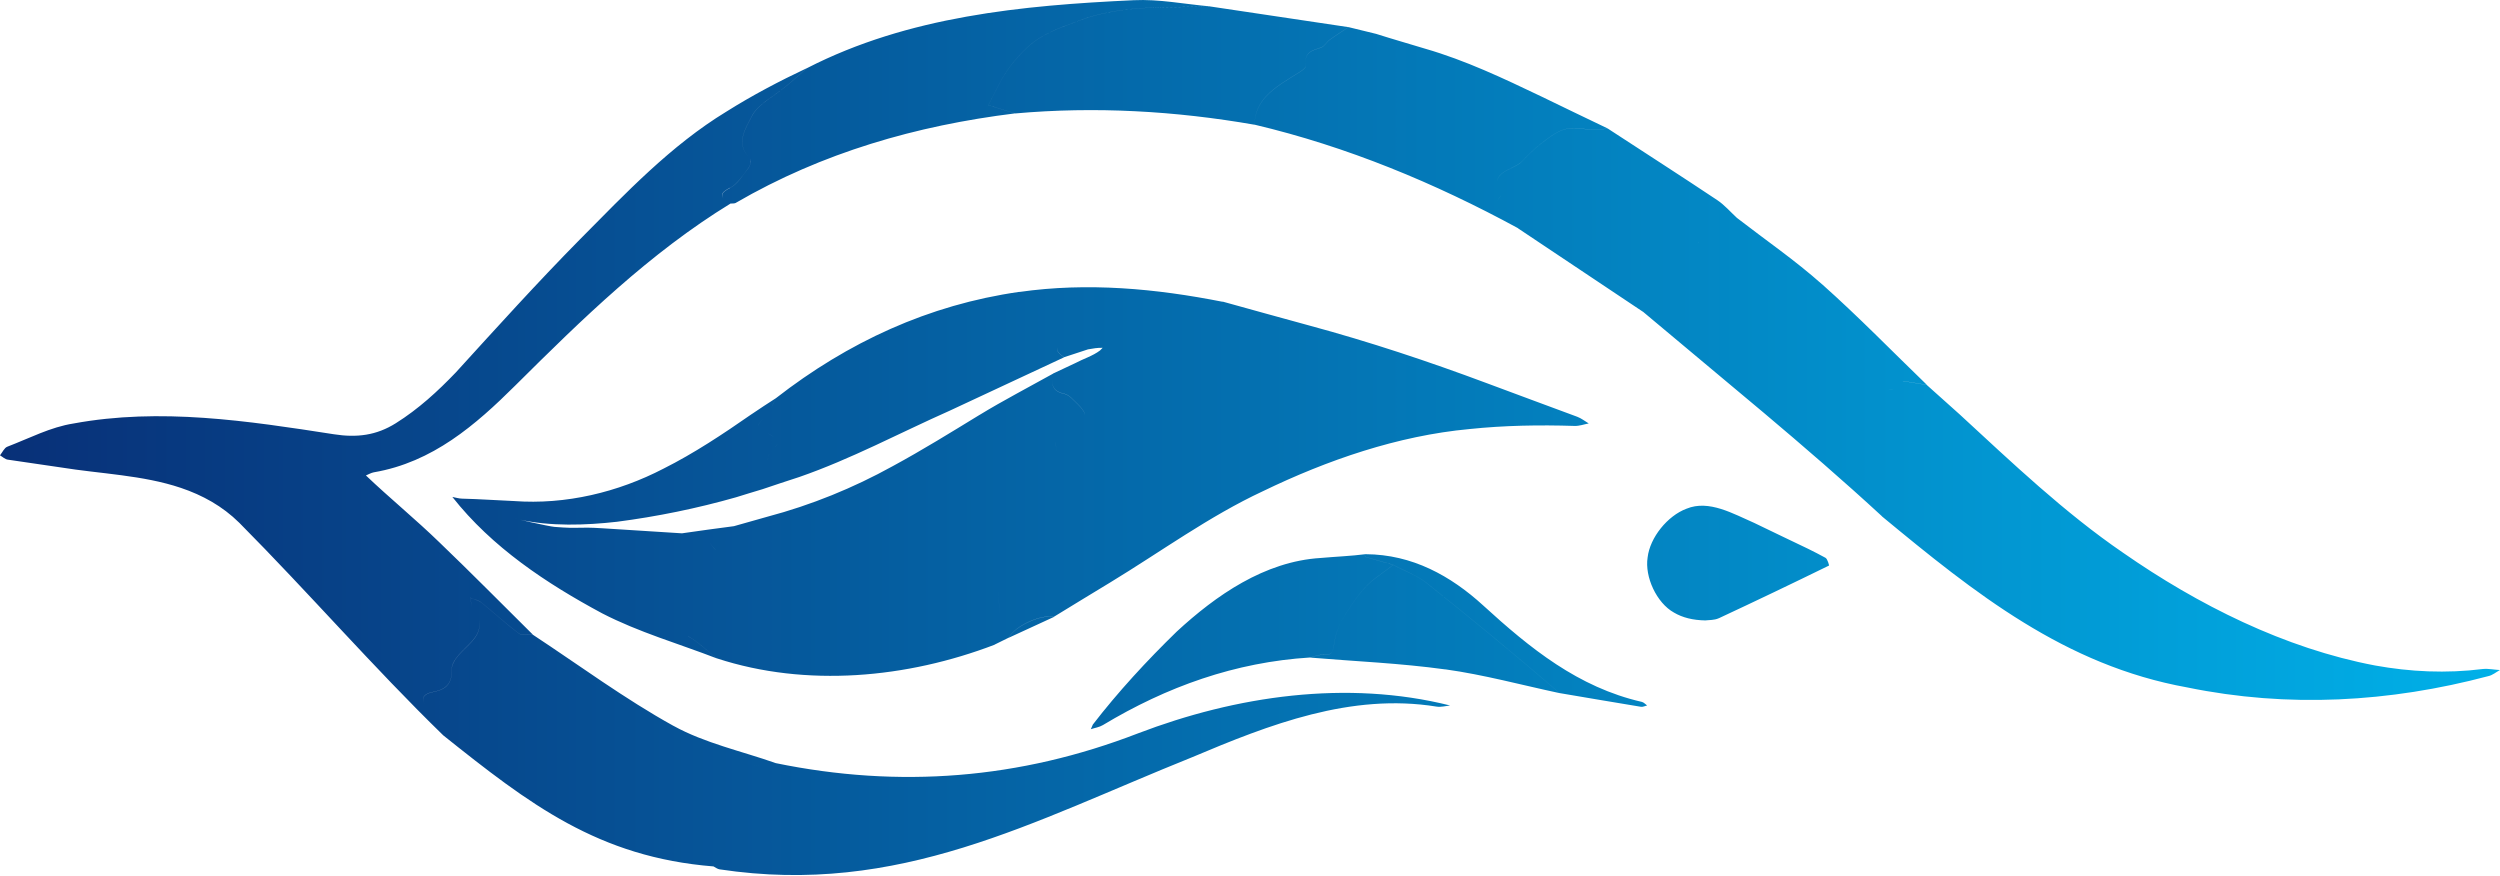
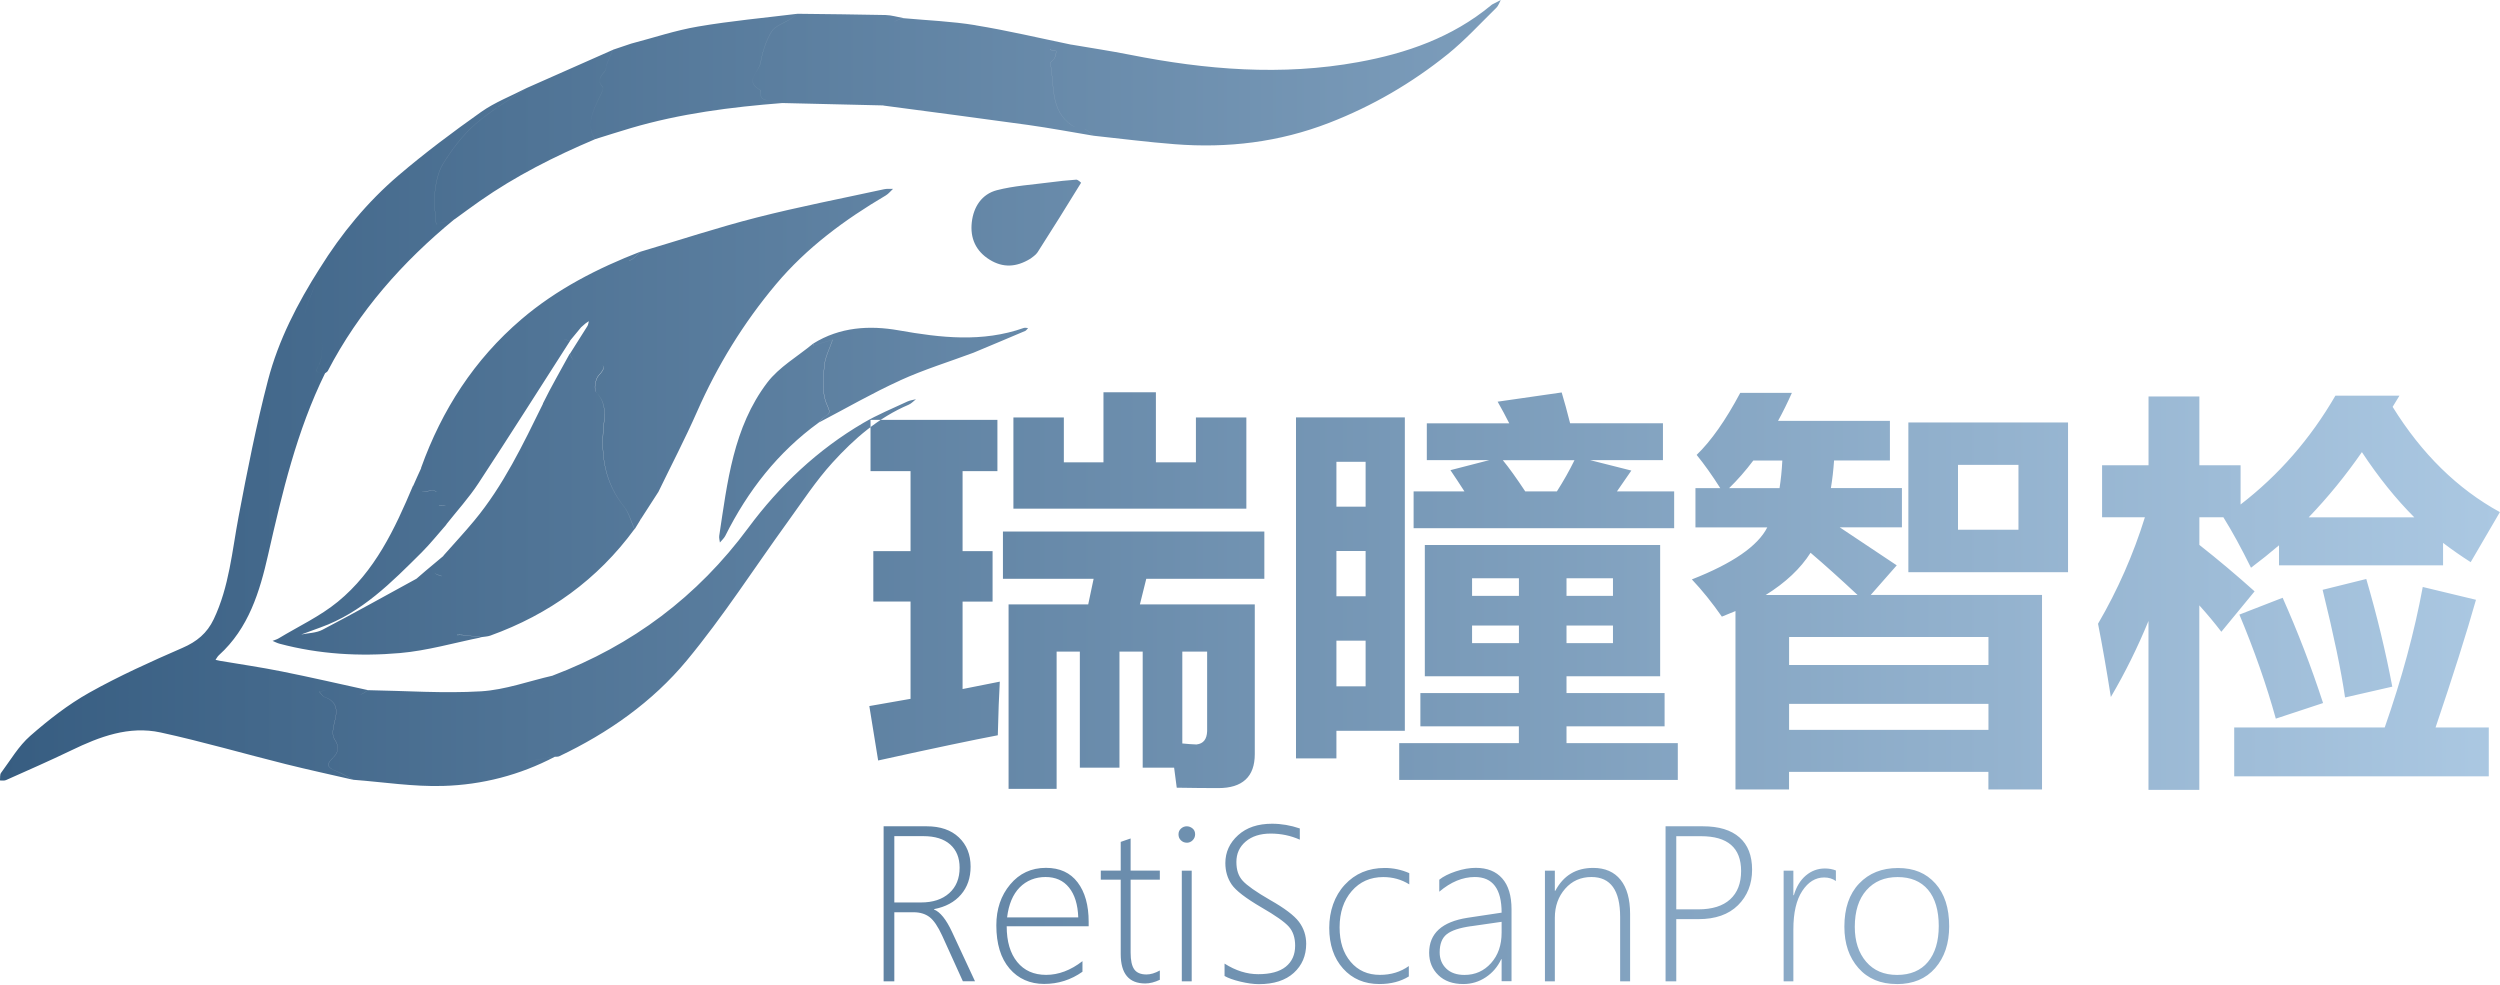
- <svg xmlns="http://www.w3.org/2000/svg" id="_图层_2" data-name="图层 2" viewBox="0 0 721 252.36">
+ <svg xmlns="http://www.w3.org/2000/svg" id="_图层_2" data-name="图层 2" viewBox="0 0 439.16 172.87">
  <defs>
    <style>
      .cls-1 {
-         fill: url(#_未命名的渐变_26);
+         fill: url(#_未命名的渐变_17);
      }
    </style>
-     <linearGradient id="_未命名的渐变_26" x1="0" y1="126.18" x2="721" y2="126.18" gradientUnits="userSpaceOnUse">
-       <stop offset="0" stop-color="#083078" />
-       <stop offset="1" stop-color="#00b0e8" />
+     <linearGradient id="_未命名的渐变_17" x1="0" y1="86.44" x2="439.16" y2="86.44" gradientUnits="userSpaceOnUse">
+       <stop offset="0" stop-color="#375d81" />
+       <stop offset="1" stop-color="#abc8e2" />
    </linearGradient>
  </defs>
  <g id="_图层_1-2">
-     <path class="cls-1" d="M377.84,189.62c-10.8,.67-21.13,2.77-31.07,6.09s-19.47,7.86-28.69,13.4c-.51,.31-1.09,.51-1.69,.68s-1.21,.31-1.79,.51c.21-.43,.38-.89,.57-1.33,7.32-9.49,15.66-18.51,24.19-26.81,11.28-10.41,25.31-20.25,41.51-21.24,4.33-.39,8.74-.55,13.02-1.1-.11,.13-.2,.27-.23,.4s0,.26,.16,.39c1.33,.39,2.66,.77,3.99,1.15s2.66,.76,3.99,1.14c-1.54,1.25-3.22,2.38-4.81,3.59-3.94,2.83-6.47,6.84-9.09,10.85-1.44,2.38-2.57,4.86-2.97,7.39-.27,1.71-.39,2.79-.85,3.41s-1.26,.81-2.89,.73c-.55-.03-1.1,.09-1.66,.26s-1.12,.36-1.67,.5Zm-31.48-101.97c-3.64-1.02-7.14-1.12-10.58-.66s-6.81,1.5-10.18,2.77c-.55,.21-1.2,.11-1.86,0-1.76-.43-3.37,.26-5.06,.72-2.8,.82-4.91,2.75-7.12,4.55-1.38,1.14-2.77,2.25-4.3,3.12-1.55,.88-2.33,1.63-2.38,2.4s.63,1.55,2.01,2.47c1.15-.38,2.3-.75,3.44-1.13s2.3-.75,3.44-1.13c.7-.13,1.4-.25,2.1-.34s1.41-.13,2.13-.11c-.26,.24-.51,.51-.76,.77-2.13,1.61-4.84,2.41-7.19,3.67-2.13,1-4.26,2-6.38,3-.27,1.42-.36,2.68,.07,3.68s1.38,1.75,3.19,2.12c.71,.15,1.37,.6,2,1.16,1.34,1.32,4.35,3.87,3.93,5.27-.19,.92-1.36,1.62-3.77,2.2-1,.24-2.26,1.25-3.22,2.38s-1.64,2.4-1.48,3.17c.65,3.1,.1,5.65-1,7.93s-2.77,4.3-4.38,6.35c-3.86,4.92-6.9,10.04-8.81,15.54s-2.68,11.38-1.98,17.79c.19,1.72-.03,3.47-.36,5.25s-.76,3.55-1.02,5.32c.68-.33,1.35-.67,2.03-1s1.35-.67,2.03-1c.9-1.68,3.21-3.39,5.77-4.57s5.36-1.84,7.21-1.42c5.42-3.36,10.9-6.63,16.34-9.96,14.58-8.86,28.53-19.08,43.97-26.28,18.6-9,38.94-16.02,59.58-17.94,10.04-1.05,20.17-1.23,30.37-.9,.67,.02,1.35-.1,2.02-.25s1.35-.35,2.03-.47c-.55-.33-1.08-.7-1.62-1.04s-1.09-.66-1.68-.88c-8.74-3.2-17.45-6.5-26.18-9.72-16.8-6.28-33.8-11.92-51.11-16.6-8.31-2.31-16.64-4.53-24.93-6.88-1.06,.12-2.17,.42-3.25,.61s-2.13,.29-3.08,.02ZM210.53,54.2c1.1-.56,2.02-1.49,2.88-2.53s1.64-2.2,2.45-3.24c.26-.33,.49-.91,.61-1.44s.14-1.02-.03-1.18c-2.32-2.1-2.64-4.35-2.18-6.48s1.71-4.14,2.53-5.77c.91-1.81,2.53-3.25,4.34-4.61,3.01-2.1,5.91-4.21,8.59-6.67,1.02-.89,2.04-1.78,3.07-2.67-8.01,3.77-15.84,7.89-23.28,12.57-16.06,9.77-29.07,23.56-42.23,36.83-12.29,12.46-24.04,25.47-35.81,38.39-5.22,5.45-10.77,10.55-17.32,14.66-2.81,1.76-5.62,2.82-8.56,3.3s-6,.4-9.3-.12c-12.42-1.93-24.94-3.86-37.49-4.73s-25.11-.68-37.62,1.63c-3.27,.51-6.47,1.57-9.63,2.82s-6.29,2.66-9.44,3.87c-.45,.17-.8,.58-1.13,1.05s-.64,1.01-.98,1.44c.37,.21,.73,.5,1.1,.74s.74,.45,1.13,.5c5.07,.74,10.14,1.5,15.21,2.23,11.51,1.87,23.73,2.21,34.74,5.92,6.18,2.09,11.93,5.21,16.85,10.08,9.96,10.03,19.58,20.4,29.24,30.73s19.36,20.63,29.5,30.49c-.68-1.17-1.33-2.38-2-3.56-.93-2.13-3.71-4.8-3.75-6.87,.07-.94,.92-1.65,3.11-2.08,1.76-.34,3.08-.95,3.95-1.98s1.28-2.49,1.21-4.56c-.03-.97,.48-2.06,1.22-3.09,1.95-2.74,5.62-5.02,6.5-8,.6-1.84,.28-3.87-1.61-6.29-.3-.39-.43-.92-.51-1.48s-.11-1.17-.22-1.7c.54,.23,1.11,.4,1.67,.6s1.08,.44,1.52,.79c1.81,1.45,3.57,2.98,5.33,4.48s3.55,2.99,5.4,4.38c.47,.35,1.15,.43,1.89,.43s1.53-.07,2.23-.02c-4.49-4.44-8.95-8.92-13.43-13.37s-8.98-8.89-13.54-13.26c-3.43-3.33-7-6.51-10.58-9.68s-7.17-6.33-10.63-9.63c.38-.15,.76-.35,1.14-.52s.77-.32,1.16-.39c8.47-1.45,15.8-4.86,22.44-9.33s12.61-10,18.35-15.71c9.66-9.6,19.34-19.15,29.53-28.08s20.89-17.26,32.59-24.42c-.96-.69-2.06-1.28-2.4-1.97s.08-1.46,2.16-2.53Zm71.98,65.45c-8.28,5.06-16.54,10.18-25.05,14.79-11.33,6.27-23.5,11.23-36.11,14.57-3.18,.9-6.37,1.78-9.55,2.7-.55,.34-1.08,.77-1.62,1.14-1.39,1.18-4.33,1.07-5.27,2.1-.63,.65-.44,1.68,1.37,3.52,.17,.18,.25,.48,.27,.83-.15,2.63-.51,5.24-.75,7.87-.47,3.79-.85,7.59-3.1,10.81-1.15,1.56-2,3.37-3.37,4.73-.3,.25-.63,.49-.91,.75,1.53,.88,2.92,1.94,4.28,3.06s2.68,2.29,4.07,3.36c12.91,4.22,26.61,5.64,40.25,4.81,13.63-.83,27.2-3.93,39.82-8.75,.25-1.76,.69-3.55,1.02-5.32s.55-3.53,.36-5.25c-.7-6.42,.07-12.29,1.98-17.79s4.96-10.63,8.81-15.54c1.6-2.04,3.27-4.06,4.38-6.35s1.65-4.83,1-7.93c-.16-.77,.51-2.04,1.48-3.17s2.22-2.14,3.22-2.38c2.41-.59,3.58-1.29,3.77-2.2,.42-1.4-2.59-3.95-3.93-5.27-.63-.56-1.29-1.01-2-1.16-1.81-.37-2.76-1.12-3.19-2.12s-.34-2.27-.07-3.68c-3.53,1.97-7.09,3.89-10.64,5.84s-7.07,3.93-10.52,6.04Zm266.29-9.78s0,0,0,0,0,0,0,0c-.39,.37-.76,.77-1.14,1.15s-.78,.73-1.23,1c-.4,.24-1.01,.33-1.55,.42s-1.01,.2-1.11,.47c-1.7,4.43-4.45,8.63-6.21,13.05-1.75,4.42-2.5,9.07-.17,14.38,.37,.84,1.06,1.53,1.8,2.21s1.52,1.35,2.05,2.15c.4,.6,.66,1.29,.87,2.02s.39,1.47,.62,2.18c13.39,11.07,26.58,21.82,40.85,30.6,14.26,8.78,29.59,15.58,47.25,18.76,14.5,2.98,29.1,4.06,43.62,3.44s28.98-2.93,43.2-6.71c.59-.12,1.14-.41,1.69-.74s1.08-.71,1.63-1.01c-.81-.04-1.63-.16-2.45-.24s-1.63-.14-2.45-.06c-10.62,1.33-20.96,.82-31.08-1.01-26.12-4.93-51.13-17.51-72.71-32.53-16.91-11.57-31.99-25.95-47.15-39.92-3.15-2.82-6.32-5.63-9.46-8.47-1.15-.19-2.3-.38-3.45-.56s-2.3-.38-3.45-.56ZM218.85,220.81c-1.99-.1-3.92-.08-5.64,.44s-3.22,1.55-4.34,3.47c-1.45,2.48-3.83,4.17-6.01,6.06s-4.15,3.96-4.78,7.21c-.12,.64-.89,1.15-1.81,1.63-1.38,.72-2.8,1.24-3.78,2.43-.31,.34-.61,.7-.93,1.04,.35,.29,.69,.62,1.03,.92s.7,.58,1.1,.76c2,.88,4.02,1.73,6.03,2.58s4.04,1.68,6.06,2.53c.29,.15,.57,.34,.86,.5s.58,.3,.88,.34c25.92,3.91,48.45,.46,70.27-6.28s42.93-16.78,66.01-26.05c11.16-4.72,22.62-9.37,34.37-12.34,11.76-2.97,23.81-4.26,36.17-2.26,.62,.1,1.26,.05,1.91-.04s1.31-.22,1.96-.29c-14.9-3.73-30.32-4.43-45.56-2.84-15.24,1.59-30.29,5.47-44.47,10.89-17.06,6.59-34.27,10.57-51.67,11.98s-34.99,.26-52.82-3.41c-.81,.13-1.63,.33-2.44,.49s-1.62,.27-2.43,.23Zm-24.64-11.48c-7.02-3.88-13.78-8.24-20.47-12.72s-13.3-9.11-20.02-13.53c-.7-.05-1.49,.02-2.23,.02s-1.42-.08-1.89-.43c-1.86-1.39-3.64-2.88-5.4-4.38s-3.52-3.03-5.33-4.48c-.44-.35-.96-.58-1.52-.79s-1.13-.38-1.67-.6c.11,.54,.14,1.14,.22,1.7s.2,1.09,.51,1.48c1.88,2.42,2.21,4.45,1.61,6.29-.88,2.99-4.55,5.26-6.5,8-.73,1.04-1.25,2.12-1.22,3.09,.07,2.06-.34,3.52-1.21,4.56s-2.19,1.63-3.95,1.98c-2.18,.43-3.04,1.14-3.11,2.08,.04,2.08,2.82,4.74,3.75,6.87,.67,1.19,1.31,2.39,2,3.56,12.46,9.95,23.65,18.75,35.88,25.39s25.51,11.13,42.14,12.46c-2.02-.85-4.04-1.68-6.06-2.53s-4.03-1.7-6.03-2.58c-.4-.18-.76-.45-1.1-.76s-.68-.64-1.03-.92c.32-.33,.62-.69,.93-1.04,.97-1.19,2.39-1.71,3.78-2.43,.92-.48,1.68-.99,1.81-1.63,.63-3.24,2.6-5.32,4.78-7.21s4.56-3.58,6.01-6.06c1.12-1.92,2.62-2.95,4.34-3.47s3.65-.54,5.64-.44c.8,.04,1.61-.07,2.43-.23s1.63-.36,2.44-.49c-4.94-1.75-10.06-3.18-15.07-4.81s-9.91-3.44-14.44-5.95Zm331.28-127.33c-3.87-3.44-7.95-6.65-12.1-9.78s-8.35-6.2-12.46-9.38c-3.02-.99-5.29-.85-7.03,.25s-2.96,3.19-3.86,6.12c-.64,2.09-1.65,3.85-3.07,5.39s-3.23,2.83-5.49,3.97c-1.78,.9-3.08,2.75-4.24,4.86s-2.19,4.49-3.44,6.44c11.57,9.75,23.24,19.38,34.81,29.13,11.57,9.75,23.02,19.63,34.15,29.89-.24-.71-.41-1.46-.62-2.18s-.47-1.42-.87-2.02c-.54-.8-1.32-1.47-2.05-2.15s-1.43-1.37-1.8-2.21c-2.33-5.31-1.58-9.96,.17-14.38,1.75-4.42,4.51-8.63,6.21-13.05,.1-.27,.57-.37,1.11-.47s1.15-.18,1.55-.42c.45-.27,.84-.62,1.23-1s.75-.78,1.14-1.15c-.32-.3-.64-.61-.96-.91s-.64-.61-.96-.91c.06-.04,.14-.11,.21-.16s.13-.09,.12-.09c-.99,.74-.74,1.09-.17,1.34s1.46,.4,1.74,.74c1.15,.19,2.3,.38,3.45,.56s2.3,.38,3.45,.56c-5.02-4.85-9.97-9.78-14.96-14.66s-10.04-9.7-15.25-14.34Zm-231.5,2.17c-13.1,1.87-25.45,5.49-37.13,10.67-11.68,5.18-22.69,11.91-33.09,20-.5,.93-.91,1.97-1.38,2.95s-.99,1.88-1.74,2.53c-1.29,1.12-2.03,1.96-2.01,2.68s.82,1.32,2.62,1.95c.61,.21,1.31,.62,1.87,1.1s1.01,1.04,1.09,1.56c.07,.45-.32,.96-.82,1.49s-1.11,1.1-1.47,1.67c-.17,.27-.31,.74-.39,1.14s-.1,.74-.06,.76c1.8,.69,2.56,1.37,2.53,2.12s-.85,1.57-2.22,2.54c-.51,.36-.83,.98-1.1,1.67s-.5,1.45-.8,2.09c3.52-1.23,7.09-2.34,10.62-3.52,14.97-5.19,28.98-12.73,43.44-19.15,10.98-5.12,21.95-10.26,32.93-15.37-1.38-.92-2.06-1.7-2.01-2.47s.83-1.52,2.38-2.4c1.53-.87,2.92-1.98,4.3-3.12,2.2-1.8,4.32-3.73,7.12-4.55,1.68-.46,3.29-1.15,5.06-.72,.66,.11,1.31,.2,1.86,0,3.38-1.26,6.75-2.3,10.18-2.77s6.94-.36,10.58,.66c.95,.27,2,.17,3.08-.02s2.19-.48,3.25-.61c-9.71-1.92-19.46-3.34-29.24-3.92s-19.6-.34-29.45,1.07Zm-77.26,35.3c-8.22,5.72-16.57,11.27-25.4,15.7-13.06,6.78-28.15,10.44-43.13,9.33-4.98-.2-9.97-.58-14.93-.69-.47-.01-.94-.09-1.41-.19s-.94-.22-1.4-.3c5.71,7.26,12.5,13.5,19.87,19,7.37,5.5,15.31,10.26,23.32,14.56,5.24,2.71,10.75,4.9,16.34,6.94,5.59,2.04,11.25,3.94,16.79,6.08-1.39-1.08-2.71-2.24-4.07-3.36s-2.75-2.19-4.28-3.06c.29-.26,.61-.5,.91-.75,1.37-1.35,2.22-3.17,3.37-4.73,2.26-3.22,2.64-7.02,3.1-10.81,.23-2.63,.6-5.24,.75-7.87-.02-.34-.09-.65-.27-.83-1.81-1.84-2-2.87-1.37-3.52,.94-1.04,3.88-.92,5.27-2.1,.54-.38,1.07-.8,1.62-1.14-2.52,.34-5.05,.67-7.57,1.01s-5.04,.69-7.56,1.07c-7.61-.5-15.23-.96-22.85-1.45s-6.35,.22-13.96-.41c-1.49-.12-12.09-2.44-13.54-3.06s-2.41-.74-4.39-1.1c1.44,.26,1.17,.33,1.17,.33,0,0,5.07,1.36,6.49,1.68,9.16,2.07,19.38,1.69,28.32,.68,11.51-1.49,23.11-3.86,34.34-7.06,2.54-.77,5.08-1.59,7.63-2.33,.31-.64,.53-1.4,.8-2.09s.6-1.31,1.1-1.67c1.37-.97,2.19-1.79,2.22-2.54s-.73-1.43-2.53-2.12c-.05-.02-.02-.36,.06-.76s.21-.87,.39-1.14c.36-.57,.97-1.13,1.47-1.67s.89-1.04,.82-1.49c-.08-.52-.52-1.08-1.09-1.56s-1.27-.89-1.87-1.1c-1.8-.63-2.59-1.23-2.62-1.95s.72-1.56,2.01-2.68c.75-.65,1.28-1.55,1.74-2.53s.87-2.02,1.38-2.95c-1.17,.77-2.36,1.53-3.53,2.29s-2.35,1.54-3.5,2.34Zm-4.52-60.97c12.48-7.25,25.49-12.82,38.95-17.02s27.35-7.02,41.59-8.78c-1.29-.4-2.58-.79-3.87-1.19s-2.58-.79-3.87-1.19c1.08-1.94,2.04-3.96,3.07-5.93,2.04-4.06,4.79-7.49,8.08-10.62,4.34-4.15,9.96-5.87,15.43-7.98,7.7-2.81,15.7-3.54,23.83-3.69,4.5-.11,9.02-.09,13.5-.26-3.66-.33-7.34-.86-11-1.27s-7.33-.69-10.97-.51c-16.11,.75-32.36,1.9-48.22,4.74-15.86,2.83-31.35,7.35-45.93,14.82-1.03,.89-2.04,1.78-3.07,2.67-2.68,2.46-5.59,4.57-8.59,6.67-1.81,1.35-3.42,2.8-4.34,4.61-.82,1.63-2.07,3.64-2.53,5.77s-.14,4.38,2.18,6.48c.17,.16,.16,.65,.03,1.18s-.35,1.11-.61,1.44c-.82,1.03-1.6,2.19-2.45,3.24s-1.78,1.97-2.88,2.53c-2.08,1.06-2.5,1.84-2.16,2.53s1.44,1.28,2.4,1.97c.24-.03,.51-.02,.76-.04s.49-.05,.69-.16Zm222.28,4.13c-.98-.81-2.06-1.56-2.58-2.48s-.48-2,.78-3.47c.05-.06,.12-.15,.17-.23s.08-.15,.06-.19c-2.06-3.5-1.17-5.25,.56-6.48s4.27-1.93,5.55-3.31c1.61-1.74,3.36-3.43,5.24-4.95,3.2-2.4,6.24-5.05,10.54-4.51,2.36,.18,4.68,.52,7.01,.25,.65-.05,1.3-.12,1.95-.16-6.46-3.05-12.87-6.22-19.32-9.31-10.89-5.2-21.78-10.38-33.41-13.74-4.71-1.44-9.47-2.78-14.16-4.28-1.35-.33-2.7-.66-4.05-.99s-2.7-.66-4.05-.99c0,0,.04,0,.07,.01s.07,.01,.07,.01c-.91,.61-1.83,1.21-2.75,1.81s-1.82,1.22-2.71,1.87c-.44,.32-.82,.79-1.2,1.22s-.77,.82-1.25,.98c-1.3,.44-2.56,.77-3.4,1.48s-1.3,1.8-.99,3.77c.07,.47-.67,1.1-1.64,1.74-3.49,2.2-7.23,4.26-9.93,7.19-1.89,2.08-3.17,4.62-3.25,8.08,13.35,3.16,26.35,7.36,39.02,12.41s25.01,10.94,37.03,17.48c-.56-.54-1.09-1.1-1.64-1.65s-1.11-1.08-1.71-1.57Zm-141.74-29.92c-1.29-.4-2.58-.79-3.87-1.19s-2.58-.79-3.87-1.19c1.08-1.94,2.04-3.96,3.07-5.93,2.04-4.06,4.79-7.49,8.08-10.62,4.34-4.15,9.96-5.87,15.43-7.98,7.7-2.81,15.7-3.54,23.83-3.69,4.5-.11,9.02-.09,13.5-.26,6.67,1,13.33,1.99,20,2.99s13.33,1.99,20,2.99c-.91,.61-1.83,1.21-2.75,1.81s-1.82,1.22-2.71,1.87c-.44,.32-.82,.79-1.2,1.22s-.77,.82-1.25,.98c-1.3,.44-2.56,.77-3.4,1.48s-1.3,1.8-.99,3.77c.07,.47-.67,1.1-1.64,1.74-3.49,2.2-7.23,4.26-9.93,7.19-1.89,2.08-3.17,4.62-3.25,8.08-11.41-1.99-22.89-3.32-34.41-3.89-11.52-.58-23.08-.39-34.63,.64Zm181.06,57.17c1.24-1.95,2.27-4.33,3.44-6.44s2.46-3.96,4.24-4.86c2.26-1.14,4.07-2.44,5.49-3.97s2.42-3.3,3.07-5.39c.9-2.92,2.12-5.01,3.86-6.12s4.02-1.24,7.03-.25c-.94-.87-1.84-1.8-2.76-2.69s-1.88-1.75-2.93-2.45c-5.22-3.48-10.46-6.91-15.72-10.33s-10.52-6.83-15.77-10.26c-.65,.05-1.3,.11-1.95,.16-2.33,.27-4.65-.07-7.01-.25-4.3-.55-7.34,2.11-10.54,4.51-1.88,1.52-3.63,3.21-5.24,4.95-1.27,1.38-3.83,2.08-5.55,3.31s-2.61,2.98-.56,6.48c.02,.04-.01,.11-.06,.19s-.12,.17-.17,.23c-1.26,1.47-1.3,2.55-.78,3.47,.94,1.5,3.04,2.63,4.29,4.05,.55,.55,1.09,1.11,1.64,1.65,5.99,4,11.99,8.01,17.98,12.01,5.99,4,11.99,8.01,17.98,12.01Zm21.88,88.43c5.33-2.48,10.64-5,15.94-7.53s10.59-5.1,15.87-7.68c.02,0-.09-.48-.28-1s-.45-1.07-.75-1.23c-1.67-.91-3.37-1.79-5.08-2.63-5.15-2.48-10.32-4.92-15.47-7.43-5.99-2.59-13.06-6.78-19.53-4.1-5.46,2.04-10.55,8.29-11.22,14.07-.87,5.57,2.58,13.09,7.59,15.88,2.48,1.47,5.5,2.21,9.07,2.27,.47-.07,1.11-.07,1.8-.14s1.42-.19,2.06-.49Zm-78.86,14.73c5.55,.77,11.04,1.9,16.53,3.13s10.95,2.56,16.44,3.73c-6.29-5.43-12.64-10.79-19.05-16.09-6.41-5.3-12.87-10.53-19.37-15.71-1.41-1.11-3-1.98-4.64-2.78s-3.34-1.55-4.95-2.4c-1.54,1.25-3.22,2.38-4.81,3.59-3.94,2.83-6.47,6.84-9.09,10.85-1.44,2.38-2.57,4.86-2.97,7.39-.27,1.71-.39,2.79-.85,3.41s-1.26,.81-2.89,.73c-.55-.03-1.1,.09-1.66,.26s-1.12,.36-1.67,.5c6.5,.54,13.02,.95,19.53,1.44s13,1.08,19.46,1.97Zm56.43,10.8c.28,.05,.57-.02,.87-.11s.6-.21,.9-.28c-.25-.18-.5-.4-.75-.6s-.51-.37-.79-.43c-9.17-2.1-17.22-5.96-24.67-10.84s-14.3-10.78-21.05-16.95c-4.7-4.3-9.82-7.97-15.44-10.59s-11.75-4.17-18.45-4.21c-.11,.13-.2,.27-.23,.4s0,.26,.16,.39c1.33,.39,2.66,.77,3.99,1.15s2.66,.76,3.99,1.14c1.61,.85,3.3,1.59,4.95,2.4s3.24,1.68,4.64,2.78c6.5,5.18,12.96,10.41,19.37,15.71,6.41,5.3,12.76,10.66,19.05,16.09,3.91,.66,7.82,1.33,11.73,1.99s7.82,1.32,11.73,1.96Zm-169.38-25.89c-1.85-.42-4.65,.24-7.21,1.42s-4.88,2.89-5.77,4.57c2.16-1,4.33-2,6.49-2.99s4.33-2,6.49-2.99ZM396.87,9.77c-1.35-.33-2.7-.66-4.05-.99s-2.7-.66-4.05-.99c1.35,.33,2.7,.66,4.05,.99s2.7,.66,4.05,.99Zm-86.01,91.97c.49-.16,.97-.32,1.46-.48s.97-.32,1.46-.48c-.49,.16-.97,.32-1.46,.48s-.97,.32-1.46,.48Zm237.94,8.14c-.26-.35-.52-.7-.78-1.05s-.53-.69-.79-1.04c0,0-.06,.04-.13,.09s-.15,.12-.21,.16c.32,.3,.64,.61,.96,.91s.64,.61,.96,.91c0,0,0,0,0,0s0,0,0,0Zm-347.04,43.18c-.85,.12-1.69,.25-2.54,.37s-1.69,.25-2.54,.37c.85-.12,1.69-.25,2.54-.37s1.69-.25,2.54-.37Z" />
+     <path class="cls-1" d="M143.84,74.22c-7.2,5.22-12.48,12-16.43,19.9-.22,.44-.63,.79-.95,1.18-.04-.39-.17-.79-.12-1.16,1.43-9.42,2.46-19.05,8.44-26.93,2.08-2.74,5.34-4.59,8.06-6.85,0,.07-.02,.14,0,.19,.02,.05,.1,.11,.14,.1,1.09-.31,2.18-.64,3.27-.96-.52,1.54-1.34,3.05-1.47,4.63-.19,2.22-.42,4.72,.42,6.65,.56,1.31,.78,1.6-.39,2.26-.39,.22-.66,.66-.99,1Zm-33.35-28.44c-2.97,.9-4.95,2.94-6.74,5.3-.29,.38-.98,.44-1.34,.8-.61,.62-1.25,1.28-1.61,2.05-.62,1.32-.88,2.81-1.56,4.09-.69,1.29-.42,1.74,.94,1.77,.36-.44,.73-.88,1.09-1.32,.27-.32,.53-.65,.8-.97,.25-.22,.49-.45,.75-.66,.2-.16,.41-.28,.62-.42-.08,.28-.1,.6-.24,.84-1.02,1.64-2.06,3.27-3.09,4.9,.44,1.1,.99,1.83,2.41,1.3,.56-.21,1.32,.05,1.97,.18,1.69,.34,2.1,.87,.68,2.34-.59,.61-.86,2.49-.41,2.96,1.81,1.87,1.49,4.01,1.28,6.14-.51,5.11,.28,9.79,3.59,13.93,.88,1.11,1.25,2.63,1.85,3.97,.32-.53,.64-1.06,.97-1.59-.12-1.56,1.72-4.41,3.18-4.93,2.28-4.71,4.71-9.36,6.82-14.15,3.57-8.11,8.15-15.57,13.84-22.35,5.43-6.47,12.11-11.38,19.33-15.64,.47-.28,.83-.76,1.25-1.14-.52,.01-1.06-.05-1.56,.06-7.47,1.63-14.98,3.08-22.38,4.97-6.85,1.75-13.58,3.98-20.37,5.99-.68,.55-1.28,1.38-2.06,1.61Zm-54.46,18.27c.51-.87,.47-2.1,.58-3.17,.04-.34-.19-1-.37-1.03-2.53-.44-2.43-2.84-2.57-4.33-.16-1.65,.97-3.43,1.52-5.16,.34-1.06,.64-2.13,.96-3.2-3.9,6.14-7.24,12.6-9.07,19.62-2.06,7.89-3.64,15.91-5.16,23.93-1.16,6.11-1.65,12.34-4.38,18.07-1.17,2.46-2.97,3.94-5.49,5.03-5.56,2.42-11.11,4.92-16.39,7.88-3.7,2.08-7.13,4.76-10.34,7.57-2.05,1.79-3.49,4.29-5.14,6.51-.23,.32-.13,.88-.19,1.33,.35-.01,.75,.07,1.05-.06,3.84-1.72,7.7-3.4,11.49-5.23,4.98-2.41,10.13-4.35,15.69-3.14,7.38,1.61,14.65,3.73,21.98,5.56,3.93,.98,7.9,1.84,11.85,2.75-.99-.51-1.95-1.1-2.98-1.52-1.24-.5-2.01-.98-.69-2.24,1.07-1.01,1.31-2,.35-3.4-.45-.66-.24-1.95,0-2.87,.53-1.98,.66-3.65-1.71-4.5-.38-.14-.64-.62-.95-.94,.47-.08,.95-.27,1.41-.22,1.89,.21,3.78,.57,5.67,.71,.48,.04,1.01-.49,1.52-.76-5.07-1.11-10.12-2.28-15.21-3.3-3.59-.72-7.23-1.25-10.84-1.86-.26-.04-.51-.11-.76-.17,.2-.28,.35-.6,.6-.82,5.23-4.73,7.17-11.17,8.64-17.65,2.48-10.91,5.03-21.76,10-31.87-.97-.06-2.05,.14-1.07-1.51Zm39.36,6.86c-3.52,7.15-6.94,14.36-12.08,20.55-1.73,2.09-3.59,4.08-5.39,6.12-.23,.48-.36,1.06-.71,1.41-.89,.9-1.78,1.67,.28,2.15,.2,.05,.37,.36,.48,.59,.81,1.69,1.78,3.34,2.34,5.12,.37,1.16,.17,2.5,.18,3.76,0,.31-.15,.61-.24,.92,.32,0,.65-.04,.97,0,1.12,.12,2.23,.26,3.34,.39,.53-.09,1.09-.09,1.58-.27,10.3-3.72,18.82-9.84,25.31-18.7-.6-1.33-.96-2.86-1.85-3.97-3.31-4.14-4.1-8.83-3.59-13.93,.21-2.12,.54-4.27-1.28-6.14-.45-.46-.18-2.35,.41-2.96,1.42-1.47,1.01-2-.68-2.34-.65-.13-1.41-.39-1.97-.18-1.42,.54-1.97-.2-2.41-1.3-1.58,2.92-3.26,5.79-4.72,8.77ZM185.59,8.97s0,0,0,0c-.11,.43-.15,.88-.35,1.27-.17,.34-.78,.66-.73,.89,.77,3.82-.13,8.26,3.82,10.92,.63,.42,1.57,.35,2.3,.66,.54,.24,.96,.74,1.44,1.13,4.75,.51,9.5,1.12,14.27,1.49,9.31,.73,18.34-.34,27.14-3.75,7.61-2.95,14.52-6.98,20.82-12.05,3.06-2.47,5.75-5.42,8.57-8.18,.35-.35,.51-.89,.76-1.34-.48,.24-.95,.48-1.43,.73-.12,.06-.23,.15-.33,.24-6.78,5.59-14.8,8.39-23.27,9.93-13.44,2.45-26.8,1.35-40.1-1.29-3.41-.68-6.85-1.19-10.28-1.78-.88,.38-1.76,.75-2.64,1.13ZM95.57,120c-1.42,.8-2.66,1.73-2.6,3.55,.09,2.36-1.82,4.45-.83,6.97,.2,.5-.61,1.37-.9,2.09-.14,.34-.16,.74-.23,1.11,.37,.04,.75,.17,1.11,.11,1.78-.27,3.54-.59,5.32-.89,.26-.03,.56,.02,.79-.09,8.6-4.09,16.37-9.54,22.4-16.81,6.4-7.72,11.85-16.23,17.75-24.38,2.55-3.52,4.95-7.2,7.86-10.4,3.8-4.18,8.07-7.91,13.39-10.17,.47-.2,.85-.64,1.27-.96-.51,.13-1.05,.19-1.52,.41-2.58,1.21-5.24,2.3-7.7,3.74-8.04,4.7-14.73,11.02-20.23,18.44-8.93,12.08-20.37,20.65-34.35,25.95-.51,.45-.95,.99-1.53,1.32Zm-11.07,1.44c-6.58,.39-13.21-.09-19.81-.2-.51,.27-1.04,.8-1.52,.76-1.9-.15-3.78-.5-5.67-.71-.46-.05-.94,.14-1.41,.22,.31,.32,.57,.81,.95,.94,2.37,.85,2.23,2.52,1.71,4.5-.24,.92-.46,2.21,0,2.87,.95,1.4,.71,2.39-.35,3.4-1.33,1.26-.55,1.74,.69,2.24,1.03,.41,1.99,1.01,2.98,1.52,5.27,.4,10.55,1.24,15.8,1.08,6.83-.2,13.45-1.9,19.58-5.12-1.77,.3-3.54,.62-5.32,.89-.36,.05-.74-.07-1.11-.11,.07-.37,.09-.76,.23-1.11,.29-.72,1.1-1.59,.9-2.09-.99-2.53,.91-4.62,.83-6.97-.07-1.83,1.17-2.75,2.6-3.55,.57-.32,1.02-.87,1.53-1.32-4.2,.96-8.36,2.5-12.6,2.76ZM171.37,4.43c-4.2-.69-8.48-.85-12.73-1.24-2.53,.64-3.04,2.18-2.38,4.61,.47,1.73,.16,3.34-.91,5.13-.84,1.41-.17,3.71-.18,5.61,8.48,1.13,16.97,2.23,25.44,3.41,3.83,.54,7.63,1.25,11.45,1.89-.48-.39-.9-.89-1.44-1.13-.72-.32-1.67-.24-2.3-.66-3.95-2.66-3.05-7.1-3.82-10.92-.05-.24,.56-.55,.73-.89,.19-.38,.24-.84,.35-1.27-.36-.07-.71-.14-1.07-.21,.02-.06,.06-.16,.06-.16,.34,.12,.67,.25,1,.38,.88-.37,1.76-.75,2.64-1.13-5.62-1.16-11.2-2.49-16.86-3.41ZM91.58,56.1c-8.26,7.06-13.95,15.89-17.61,26.08,.06,.87,.36,1.8,.12,2.58-.4,1.34-.29,1.82,1.23,1.47,.51-.12,1.33-.05,1.61,.27,.25,.28-.09,1.05-.1,1.6,0,.26,.22,.77,.26,.76,1.55-.32,1.65,.27,1.13,1.55-.19,.47,.1,1.14,.17,1.72,1.9-2.4,3.98-4.68,5.65-7.23,5.46-8.31,10.78-16.73,16.15-25.1-1.36-.03-1.63-.48-.94-1.77,.68-1.28,.94-2.77,1.56-4.09,.36-.77,1-1.44,1.61-2.05,.36-.36,1.05-.42,1.34-.8,1.79-2.36,3.76-4.4,6.74-5.3,.78-.23,1.38-1.06,2.06-1.61-7.58,2.94-14.77,6.61-20.98,11.92Zm-19.03,29.23c-3.19,7.58-6.69,15.04-13.2,20.37-3.12,2.56-6.9,4.32-10.39,6.43-.33,.2-.72,.3-1.08,.45,.41,.17,.81,.39,1.24,.5,6.94,1.85,14.05,2.26,21.12,1.64,4.83-.42,9.57-1.81,14.35-2.77-1.11-.13-2.23-.28-3.34-.39-.32-.03-.65,0-.97,0,.08-.31,.24-.61,.24-.92-.01-1.26,.19-2.61-.18-3.76-.57-1.78-1.53-3.42-2.34-5.12-.11-.23-.28-.55-.48-.59-2.07-.48-1.17-1.25-.28-2.15,.35-.36,.48-.93,.71-1.41-1.06,.89-2.13,1.78-3.19,2.67-.53,.46-1.07,.92-1.6,1.38-5.5,3.01-10.97,6.06-16.52,8.97-1.09,.57-2.48,.57-3.73,.83,1.13-.41,2.25-.83,3.38-1.24,7.26-2.59,12.5-7.93,17.78-13.18,1.54-1.54,2.9-3.26,4.34-4.89-.07-.58-.36-1.25-.16-1.72,.52-1.28,.42-1.86-1.13-1.55-.04,0-.27-.49-.26-.76,0-.55,.35-1.32,.1-1.6-.29-.32-1.1-.39-1.61-.27-1.52,.35-1.63-.13-1.23-1.47,.23-.78-.06-1.72-.12-2.58-.47,1.05-.97,2.09-1.42,3.15Zm-14.98-20.15c5.47-10.52,13.15-19.18,22.25-26.66-1.07,.29-2.14,.59-3.21,.88-.11-1.82-.45-3.66-.25-5.44,.2-1.8,.57-3.78,1.51-5.27,1.57-2.49,3.4-4.95,5.6-6.87,2.76-2.41,6.01-4.27,9.04-6.36-2.68,1.39-5.57,2.49-8.01,4.22-4.96,3.51-9.85,7.17-14.47,11.11-5.49,4.68-10.06,10.23-13.88,16.38-.32,1.07-.63,2.14-.96,3.2-.55,1.73-1.68,3.5-1.52,5.16,.14,1.49,.04,3.89,2.57,4.33,.19,.03,.41,.69,.37,1.03-.11,1.08-.07,2.3-.58,3.17-.97,1.65,.1,1.45,1.07,1.51,.16-.13,.37-.22,.46-.39ZM135.56,17.72c-1.04-.13-2.16-.09-1.94-1.67,0-.07,.02-.18-.01-.2-2.96-1.52-.31-3.22-.04-4.74,.35-1.91,.95-3.89,1.94-5.54,.62-1.02,2.17-1.48,3.29-2.2,.45-.29,.86-.63,1.29-.95-5.82,.72-11.68,1.25-17.46,2.24-3.97,.67-7.84,1.98-11.75,3-1.08,.36-2.16,.73-3.24,1.09,0,0,.06-.02,.06-.02-.36,.82-.75,1.64-1.08,2.48-.17,.42-.11,.98-.37,1.3-.71,.88-1.45,1.56-.37,2.79,.26,.3-.47,1.52-.82,2.28-1.03,2.23-2.04,4.45-.57,6.88,2.12-.66,4.24-1.34,6.37-1.97,8.68-2.55,17.59-3.69,26.57-4.39-.62-.13-1.24-.3-1.87-.38Zm-55.73,20.8c-1.07,.29-2.14,.59-3.21,.88-.11-1.82-.45-3.66-.25-5.44,.2-1.8,.57-3.78,1.51-5.27,1.57-2.49,3.4-4.95,5.6-6.87,2.76-2.41,6.01-4.27,9.04-6.36,5.06-2.24,10.12-4.48,15.18-6.72-.36,.82-.75,1.64-1.08,2.48-.17,.42-.11,.98-.37,1.3-.71,.88-1.45,1.56-.37,2.79,.26,.3-.47,1.52-.82,2.28-1.03,2.23-2.04,4.45-.57,6.88-7.07,2.99-13.9,6.44-20.21,10.85-1.5,1.05-2.96,2.14-4.44,3.21Zm75.36-20c0-1.9-.66-4.2,.18-5.61,1.06-1.78,1.38-3.4,.91-5.13-.66-2.43-.15-3.96,2.38-4.61-1.03-.18-2.07-.51-3.11-.53-5.15-.12-10.3-.15-15.45-.22-.43,.32-.85,.66-1.29,.95-1.12,.73-2.67,1.18-3.29,2.2-.99,1.65-1.59,3.62-1.94,5.54-.28,1.52-2.93,3.21,.04,4.74,.03,.02,.02,.13,.01,.2-.23,1.57,.9,1.54,1.94,1.67,.63,.08,1.25,.25,1.87,.38,5.92,.14,11.84,.28,17.76,.42Zm27.04,25.85c2.6-4.06,5.16-8.16,7.68-12.27,0-.01-.57-.56-.85-.54-1.56,.1-3.12,.28-4.68,.48-3.1,.41-6.25,.59-9.26,1.37-2.65,.69-4.1,2.91-4.41,5.62-.32,2.79,.69,5.08,3.15,6.6,2.33,1.43,4.65,1.34,7.15-.19,.29-.25,.88-.57,1.2-1.07Zm-24.11,22.45c4.19-1.91,8.62-3.27,12.94-4.88-1.77-.26-3.54-.54-5.32-.76-5-.63-9.99-1.3-15-1.81-1.46-.15-2.97,.19-4.46,.31-.52,1.54-1.34,3.06-1.47,4.63-.19,2.22-.42,4.72,.42,6.65,.56,1.31,.78,1.6-.39,2.26-.39,.22-.66,.66-.99,1,4.75-2.48,9.4-5.18,14.27-7.39Zm21.95-8.67c.21-.09,.35-.35,.53-.52-.25-.01-.54-.1-.76-.02-7.28,2.57-14.57,1.73-21.97,.42-5.15-.91-10.34-.59-15.01,2.32,0,.07-.02,.14,0,.19,.02,.05,.1,.11,.14,.1,1.09-.31,2.18-.64,3.27-.96,1.49-.12,3-.46,4.46-.31,5.01,.51,10,1.18,15,1.81,1.78,.22,3.55,.51,5.32,.76,3-1.26,6.01-2.51,9-3.79Zm-64.43,28.28c-1.47,.53-3.3,3.37-3.18,4.93,1.06-1.64,2.12-3.29,3.18-4.93ZM110.89,7.67c-1.08,.36-2.16,.73-3.24,1.09,1.08-.36,2.16-.73,3.24-1.09Zm-9.6,50.81c.27-.32,.53-.65,.8-.97-.27,.32-.53,.65-.8,.97ZM185.59,8.97c-.33-.13-1-.38-1-.38,0,0-.04,.11-.06,.16,.36,.07,.71,.14,1.07,.21,0,0,0,0,0,0ZM74.74,100.27c-.53,.46-1.07,.92-1.6,1.38,.53-.46,1.07-.92,1.6-1.38Zm78.67-3.45h6.54v-14.06h-7.03v-9h22.29v9h-6.12v14.06h5.27v8.86h-5.27v15.36l6.54-1.3c-.14,2.39-.26,5.53-.35,9.42-4.22,.8-11.23,2.27-21.02,4.43l-1.55-9.56,7.24-1.27v-17.09h-6.54v-8.86Zm22.78-3.45h45.91v8.3h-20.74l-1.12,4.5h20.18v26.3c0,1.99-.54,3.49-1.62,4.48-1.08,1-2.67,1.49-4.78,1.49s-4.55-.02-7.31-.07l-.46-3.52h-5.52v-20.39h-4.08v20.39h-6.96v-20.39h-4.08v24.12h-8.44v-32.41h13.99l.95-4.5h-15.93v-8.3Zm1.83-4.01v-16.03h8.86v7.88h6.96v-12.3h9.21v12.3h7.03v-7.88h8.86v16.03h-40.92Zm32.2,41.41c1.17-.14,1.78-.91,1.83-2.32v-13.99h-4.36v16.14c.89,.09,1.73,.15,2.53,.18Zm17.44-57.45h19.12v55.05h-12.02v4.85h-7.1v-59.91Zm12.23,7.8h-5.13v7.88h5.13v-7.88Zm-5.13,23.62h5.13v-7.95h-5.13v7.95Zm5.13,15.82v-8.02h-5.13v8.02h5.13Zm52.52,7.03h-17.23v2.95h19.55v6.47h-48.94v-6.47h21.02v-2.95h-17.3v-5.84h17.3v-2.95h-16.52v-23.06h41.34v23.06h-16.45v2.95h17.23v5.84Zm-.28-46.76h-12.8l7.24,1.83c-.8,1.17-1.64,2.39-2.53,3.66h10.05v6.47h-45.77v-6.47h8.93c-.75-1.17-1.57-2.41-2.46-3.73l6.82-1.76h-10.97v-6.47h14.48c-.61-1.22-1.29-2.48-2.04-3.8l11.25-1.62c.47,1.55,.96,3.35,1.48,5.41h16.31v6.47Zm-33.54,23.84h8.23v-3.09h-8.23v3.09Zm0,8.3h8.23v-3.09h-8.23v3.09Zm9.35-26.65h5.55c1.17-1.83,2.2-3.66,3.09-5.48h-12.59c1.08,1.31,2.39,3.14,3.94,5.48Zm15.4,15.26h-8.16v3.09h8.16v-3.09Zm0,11.39v-3.09h-8.16v3.09h8.16Zm21.52,25.73v-31.36c-.77,.33-1.57,.66-2.39,.98-1.73-2.48-3.49-4.66-5.27-6.54,7.17-2.81,11.59-5.86,13.25-9.14h-12.62v-6.89h4.36c-1.41-2.23-2.79-4.17-4.15-5.84,2.53-2.44,5.09-6.07,7.66-10.9h9.07c-.77,1.73-1.58,3.38-2.43,4.92h19.65v6.96h-9.81c-.12,1.71-.3,3.33-.56,4.85h12.48v6.89h-10.93l10.02,6.68-4.57,5.2h30.09v34.17h-9.42v-3.09h-35.02v3.09h-9.42Zm-1.12-52.95h8.86c.23-1.45,.4-3.07,.49-4.85h-5.1c-1.36,1.81-2.78,3.42-4.25,4.85Zm6.43,18.77h16.14c-2.98-2.79-5.73-5.26-8.26-7.42-1.76,2.77-4.38,5.24-7.88,7.42Zm39.13,7.38h-35.02v4.92h35.02v-4.92Zm-35.02,16.31h35.02v-4.57h-35.02v4.57Zm20.95-54h28.05v26.3h-28.05v-26.3Zm19.34,18.84v-11.39h-10.62v11.39h10.62Zm74.6,6.26h-28.83v-3.52c-1.59,1.36-3.23,2.67-4.92,3.94-1.69-3.42-3.3-6.38-4.85-8.86h-4.22v4.85c3.33,2.62,6.56,5.34,9.7,8.16l-5.84,7.1c-1.22-1.59-2.51-3.14-3.87-4.64v32.41h-8.93v-29.67c-1.88,4.59-4.08,9.05-6.61,13.36-.75-4.78-1.5-9.07-2.25-12.87,3.47-5.95,6.21-12.19,8.23-18.7h-7.52v-9.14h8.16v-12.09h8.93v12.09h7.24v6.89c6.7-5.16,12.26-11.53,16.66-19.12h11.25l-1.2,1.97c5.11,8.25,11.39,14.41,18.84,18.49l-5.13,8.79c-1.69-1.08-3.3-2.2-4.85-3.38v3.94Zm-36.7,28.48h26.44c3-8.58,5.23-16.8,6.68-24.68l9.35,2.25c-1.64,5.81-4.01,13.29-7.1,22.43h9.35v8.58h-44.72v-8.58Zm8.51-22.78c2.67,6,5.04,12.16,7.1,18.49l-8.3,2.74c-1.64-5.91-3.77-12-6.4-18.28l7.59-2.95Zm13.92-25.59c-2.86,4.13-5.98,7.95-9.35,11.46h18.56c-3.23-3.23-6.3-7.05-9.21-11.46Zm.77,22.29c1.88,6.42,3.4,12.73,4.57,18.91l-8.3,1.9c-.66-4.59-1.97-10.9-3.94-18.91l7.66-1.9Zm-246.53,70.66l-3.62-7.98c-.75-1.64-1.5-2.74-2.24-3.3s-1.68-.84-2.8-.84h-3.38v12.13h-1.88v-27.23h7.56c2.4,0,4.29,.65,5.66,1.95s2.06,3.01,2.06,5.13c0,1.97-.56,3.61-1.69,4.92s-2.7,2.16-4.73,2.55v.07c1.08,.43,2.13,1.74,3.15,3.92l4.04,8.68h-2.13Zm-12.04-25.49v11.65h4.68c2.09,0,3.74-.54,4.96-1.63s1.83-2.58,1.83-4.48c0-1.73-.55-3.09-1.65-4.07s-2.68-1.47-4.73-1.47h-5.08Zm19.74,15.84c0,2.67,.62,4.76,1.85,6.27s2.92,2.26,5.08,2.26,4.31-.8,6.38-2.41v1.86c-2.02,1.43-4.26,2.14-6.73,2.14s-4.54-.9-6.08-2.7-2.32-4.33-2.32-7.6c0-2.84,.81-5.23,2.43-7.17s3.71-2.92,6.29-2.92c2.41,0,4.27,.85,5.56,2.55s1.94,4.01,1.94,6.94v.77h-14.4Zm12.57-1.58c-.08-2.25-.62-3.99-1.62-5.23s-2.37-1.85-4.13-1.85-3.34,.61-4.54,1.83-1.93,2.97-2.21,5.26h12.5Zm14.34,10.97c-.91,.43-1.77,.65-2.57,.65-2.87,0-4.31-1.72-4.31-5.17v-13.06h-3.5v-1.6h3.5v-5.04c.27-.11,.56-.21,.86-.3s.6-.19,.88-.3v5.64h5.13v1.6h-5.13v12.83c0,1.34,.21,2.31,.63,2.91s1.14,.91,2.16,.91c.71,0,1.49-.23,2.34-.7v1.63Zm4.71-24.08c-.39,0-.72-.14-1.01-.41s-.43-.63-.43-1.06c0-.41,.15-.75,.44-1.01s.63-.4,1-.4,.73,.13,1.03,.38,.45,.59,.45,1.03c0,.41-.15,.76-.44,1.05s-.64,.43-1.04,.43Zm-.86,24.35v-19.44h1.74v19.44h-1.74Zm7.51-.97v-2.14c1.95,1.24,3.92,1.86,5.92,1.86,2.13,0,3.75-.44,4.84-1.32s1.64-2.11,1.64-3.69c0-1.39-.37-2.51-1.11-3.34s-2.34-1.96-4.82-3.39c-2.75-1.61-4.5-2.95-5.23-4.03s-1.1-2.33-1.1-3.75c0-1.92,.75-3.55,2.24-4.9s3.48-2.01,5.97-2.01c1.63,0,3.25,.28,4.87,.83v1.97c-1.59-.71-3.3-1.07-5.12-1.07s-3.3,.47-4.39,1.4-1.63,2.12-1.63,3.58,.37,2.49,1.11,3.31,2.34,1.95,4.8,3.37c2.54,1.44,4.24,2.72,5.08,3.84s1.27,2.41,1.27,3.86c0,2.09-.73,3.79-2.18,5.11s-3.5,1.98-6.13,1.98c-.94,0-2.02-.15-3.24-.44s-2.16-.63-2.8-1Zm32.38,.11c-1.44,.89-3.16,1.34-5.17,1.34-2.64,0-4.77-.91-6.39-2.72s-2.43-4.2-2.43-7.14,.91-5.61,2.73-7.58,4.16-2.95,7.02-2.95c1.49,0,2.92,.3,4.31,.91v1.97c-1.38-.86-2.91-1.28-4.57-1.28-2.27,0-4.12,.82-5.54,2.46s-2.13,3.76-2.13,6.36,.65,4.54,1.94,6.07,3.01,2.29,5.14,2.29c1.95,0,3.64-.52,5.08-1.55v1.81Zm16.29,.86v-3.88h-.07c-.62,1.32-1.52,2.38-2.71,3.17s-2.5,1.19-3.94,1.19c-1.85,0-3.32-.52-4.39-1.56s-1.62-2.35-1.62-3.93c0-3.4,2.25-5.45,6.75-6.15l5.98-.9c0-4.17-1.57-6.26-4.71-6.26-2.13,0-4.21,.86-6.24,2.58v-2.11c.71-.57,1.69-1.06,2.93-1.47s2.4-.61,3.49-.61c2,0,3.55,.62,4.64,1.86s1.63,3.05,1.63,5.41v12.64h-1.74Zm-5.34-9.69c-2.04,.29-3.47,.76-4.3,1.42s-1.24,1.71-1.24,3.19c0,1.15,.38,2.09,1.15,2.84s1.84,1.12,3.21,1.12c1.86,0,3.42-.69,4.66-2.07s1.86-3.17,1.86-5.36v-1.9l-5.34,.77Zm26.16,9.69v-11.32c0-4.66-1.68-7-5.04-7-1.88,0-3.42,.69-4.62,2.06s-1.81,3.07-1.81,5.1v11.16h-1.74v-19.44h1.74v3.53h.09c1.42-2.67,3.63-4.01,6.64-4.01,2.1,0,3.7,.7,4.82,2.1s1.67,3.4,1.67,5.99v11.83h-1.74Zm9.86-10.92v10.92h-1.88v-27.23h6.56c2.8,0,4.94,.65,6.42,1.95s2.22,3.19,2.22,5.68-.83,4.61-2.48,6.24-3.97,2.44-6.94,2.44h-3.9Zm0-14.57v12.85h3.87c2.45,0,4.32-.59,5.6-1.76s1.92-2.83,1.92-4.97c0-4.08-2.35-6.12-7.05-6.12h-4.34Zm28.05,7.88c-.59-.42-1.27-.63-2.06-.63-1.54,0-2.82,.79-3.86,2.37s-1.56,3.83-1.56,6.75v9.12h-1.71v-19.44h1.71v4.31h.09c.43-1.48,1.13-2.63,2.1-3.45s2.08-1.24,3.35-1.24c.71,0,1.36,.12,1.93,.35v1.86Zm10.69,18.09c-2.84,0-5.08-.93-6.73-2.8s-2.48-4.29-2.48-7.27c0-3.23,.86-5.76,2.59-7.58s4-2.73,6.83-2.73,4.95,.91,6.57,2.72,2.42,4.32,2.42,7.51c0,3.02-.82,5.47-2.46,7.35s-3.88,2.81-6.73,2.81Zm.14-18.79c-2.3,0-4.12,.77-5.48,2.31s-2.04,3.69-2.04,6.44c0,2.54,.67,4.58,2,6.13s3.14,2.31,5.44,2.31,4.15-.76,5.41-2.28,1.9-3.62,1.9-6.32-.63-4.89-1.89-6.37-3.04-2.22-5.33-2.22Z" />
  </g>
</svg>
